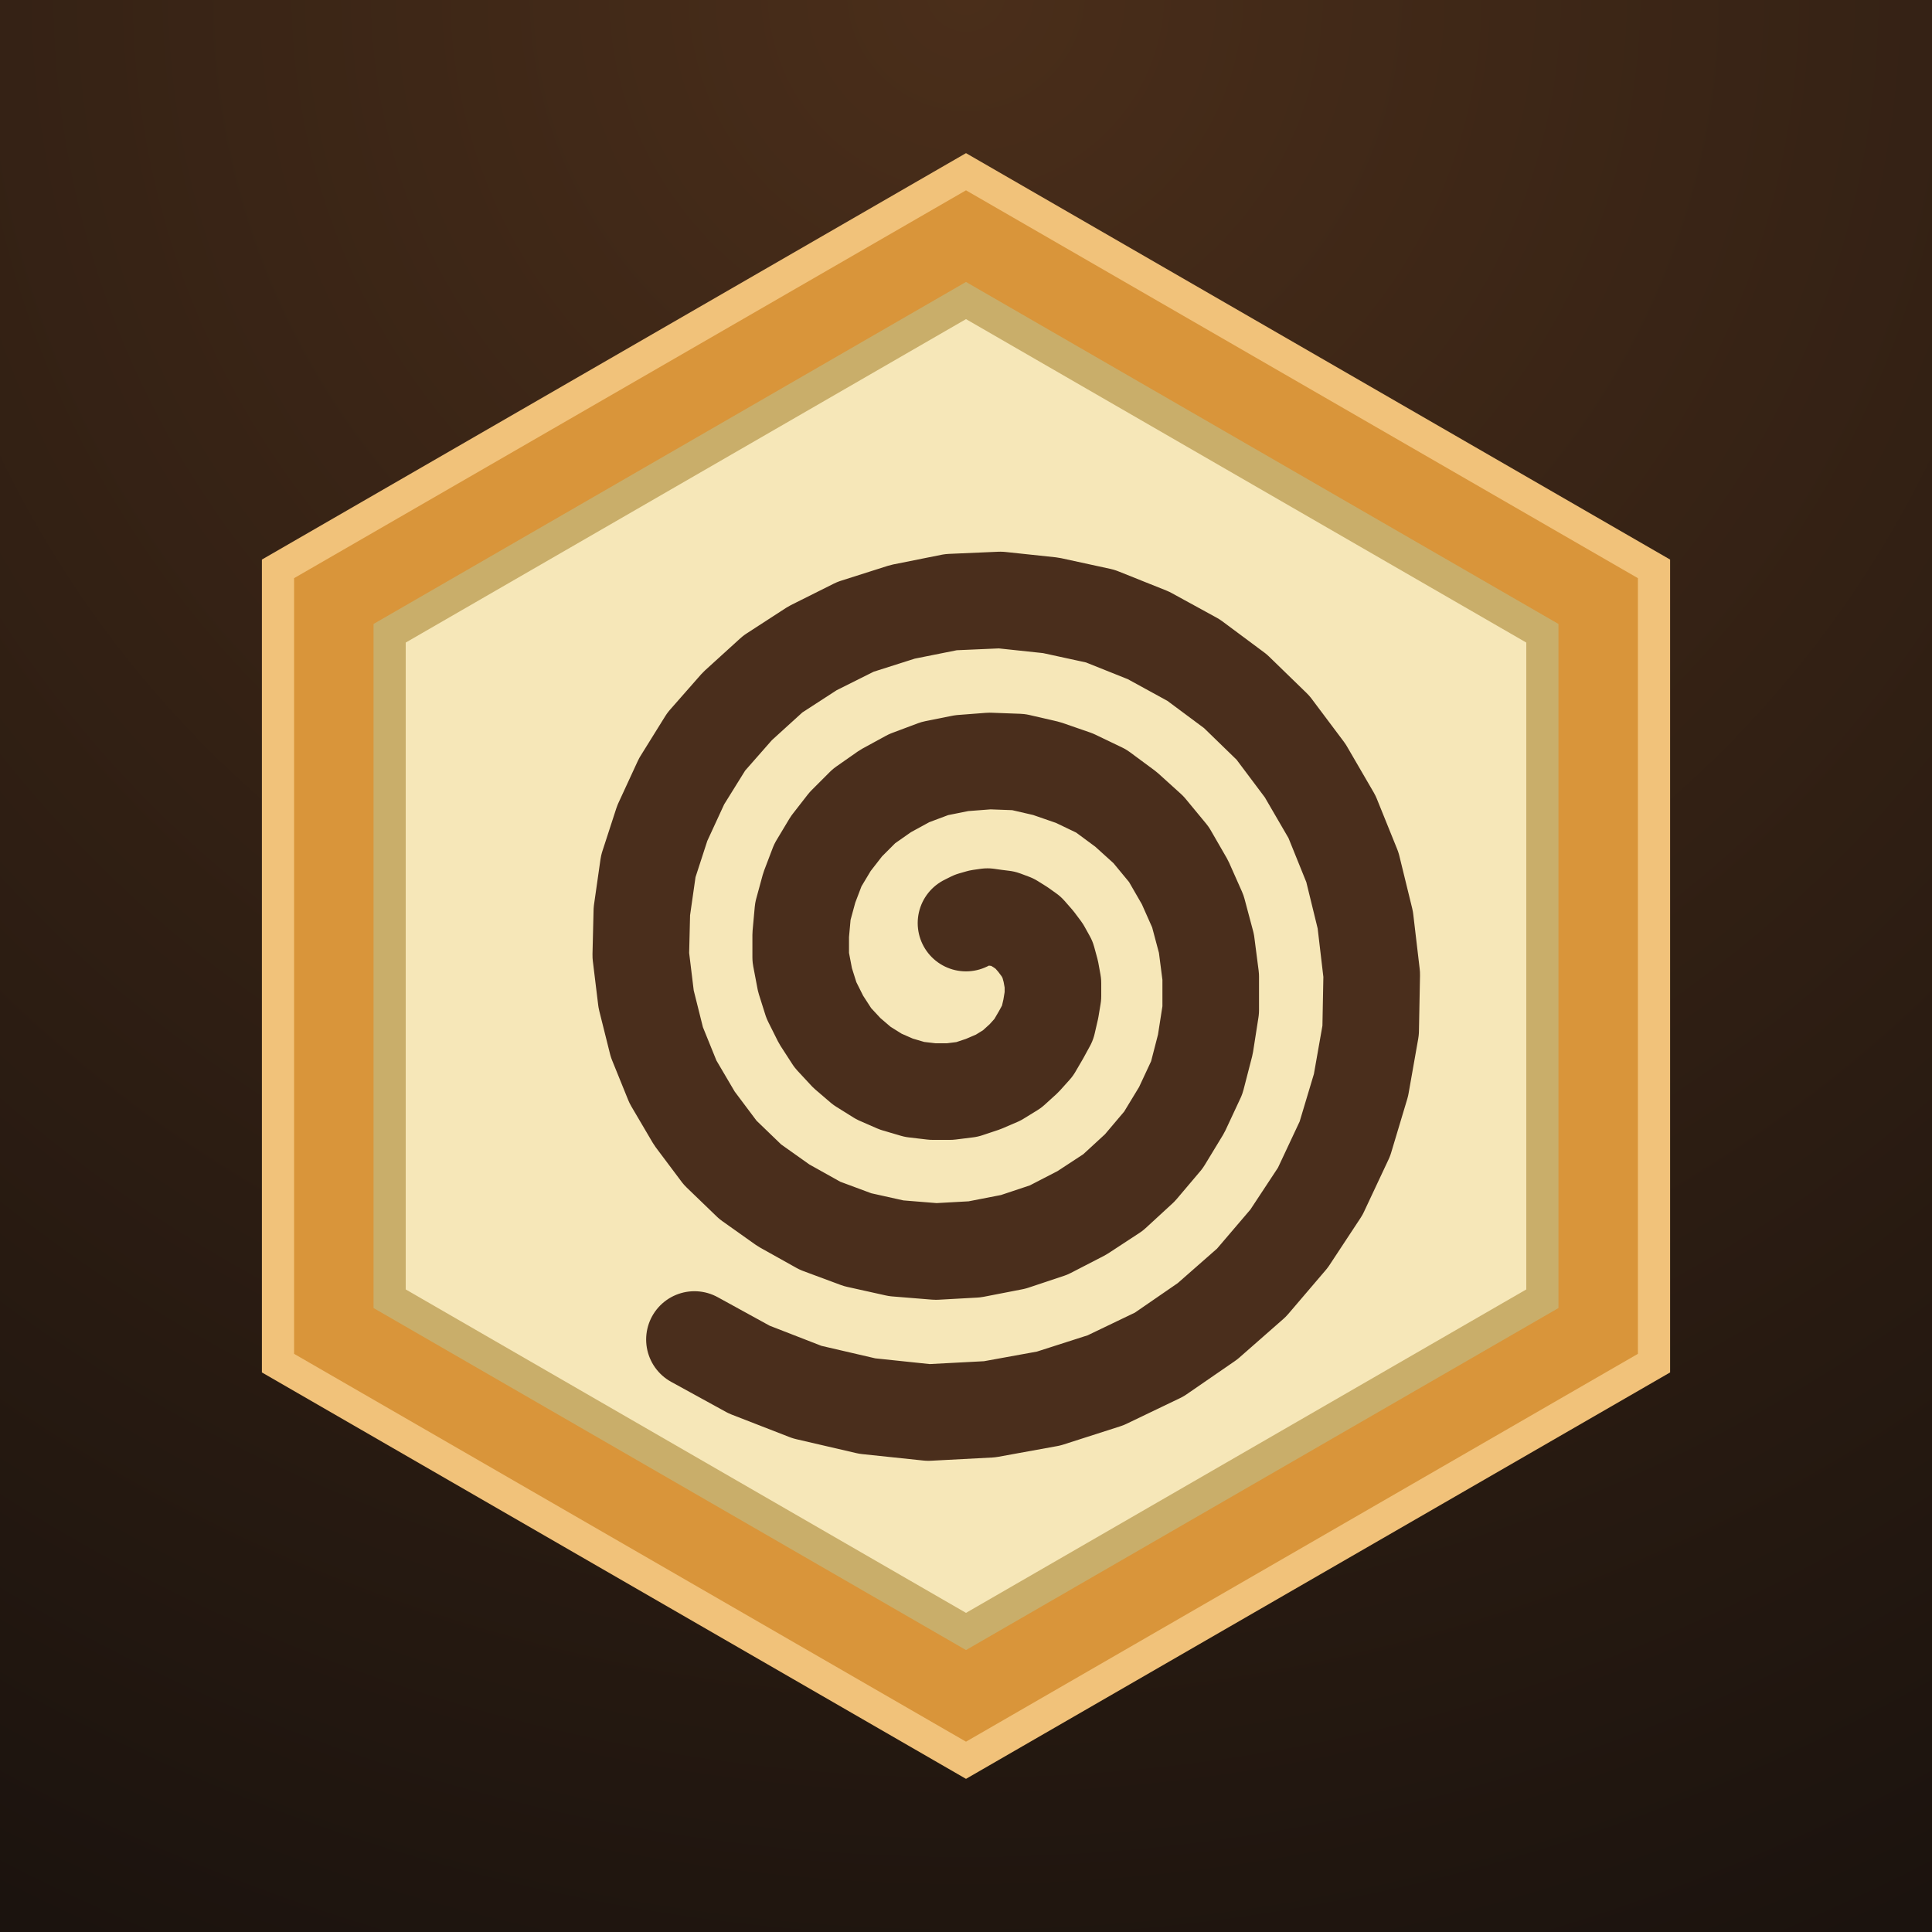
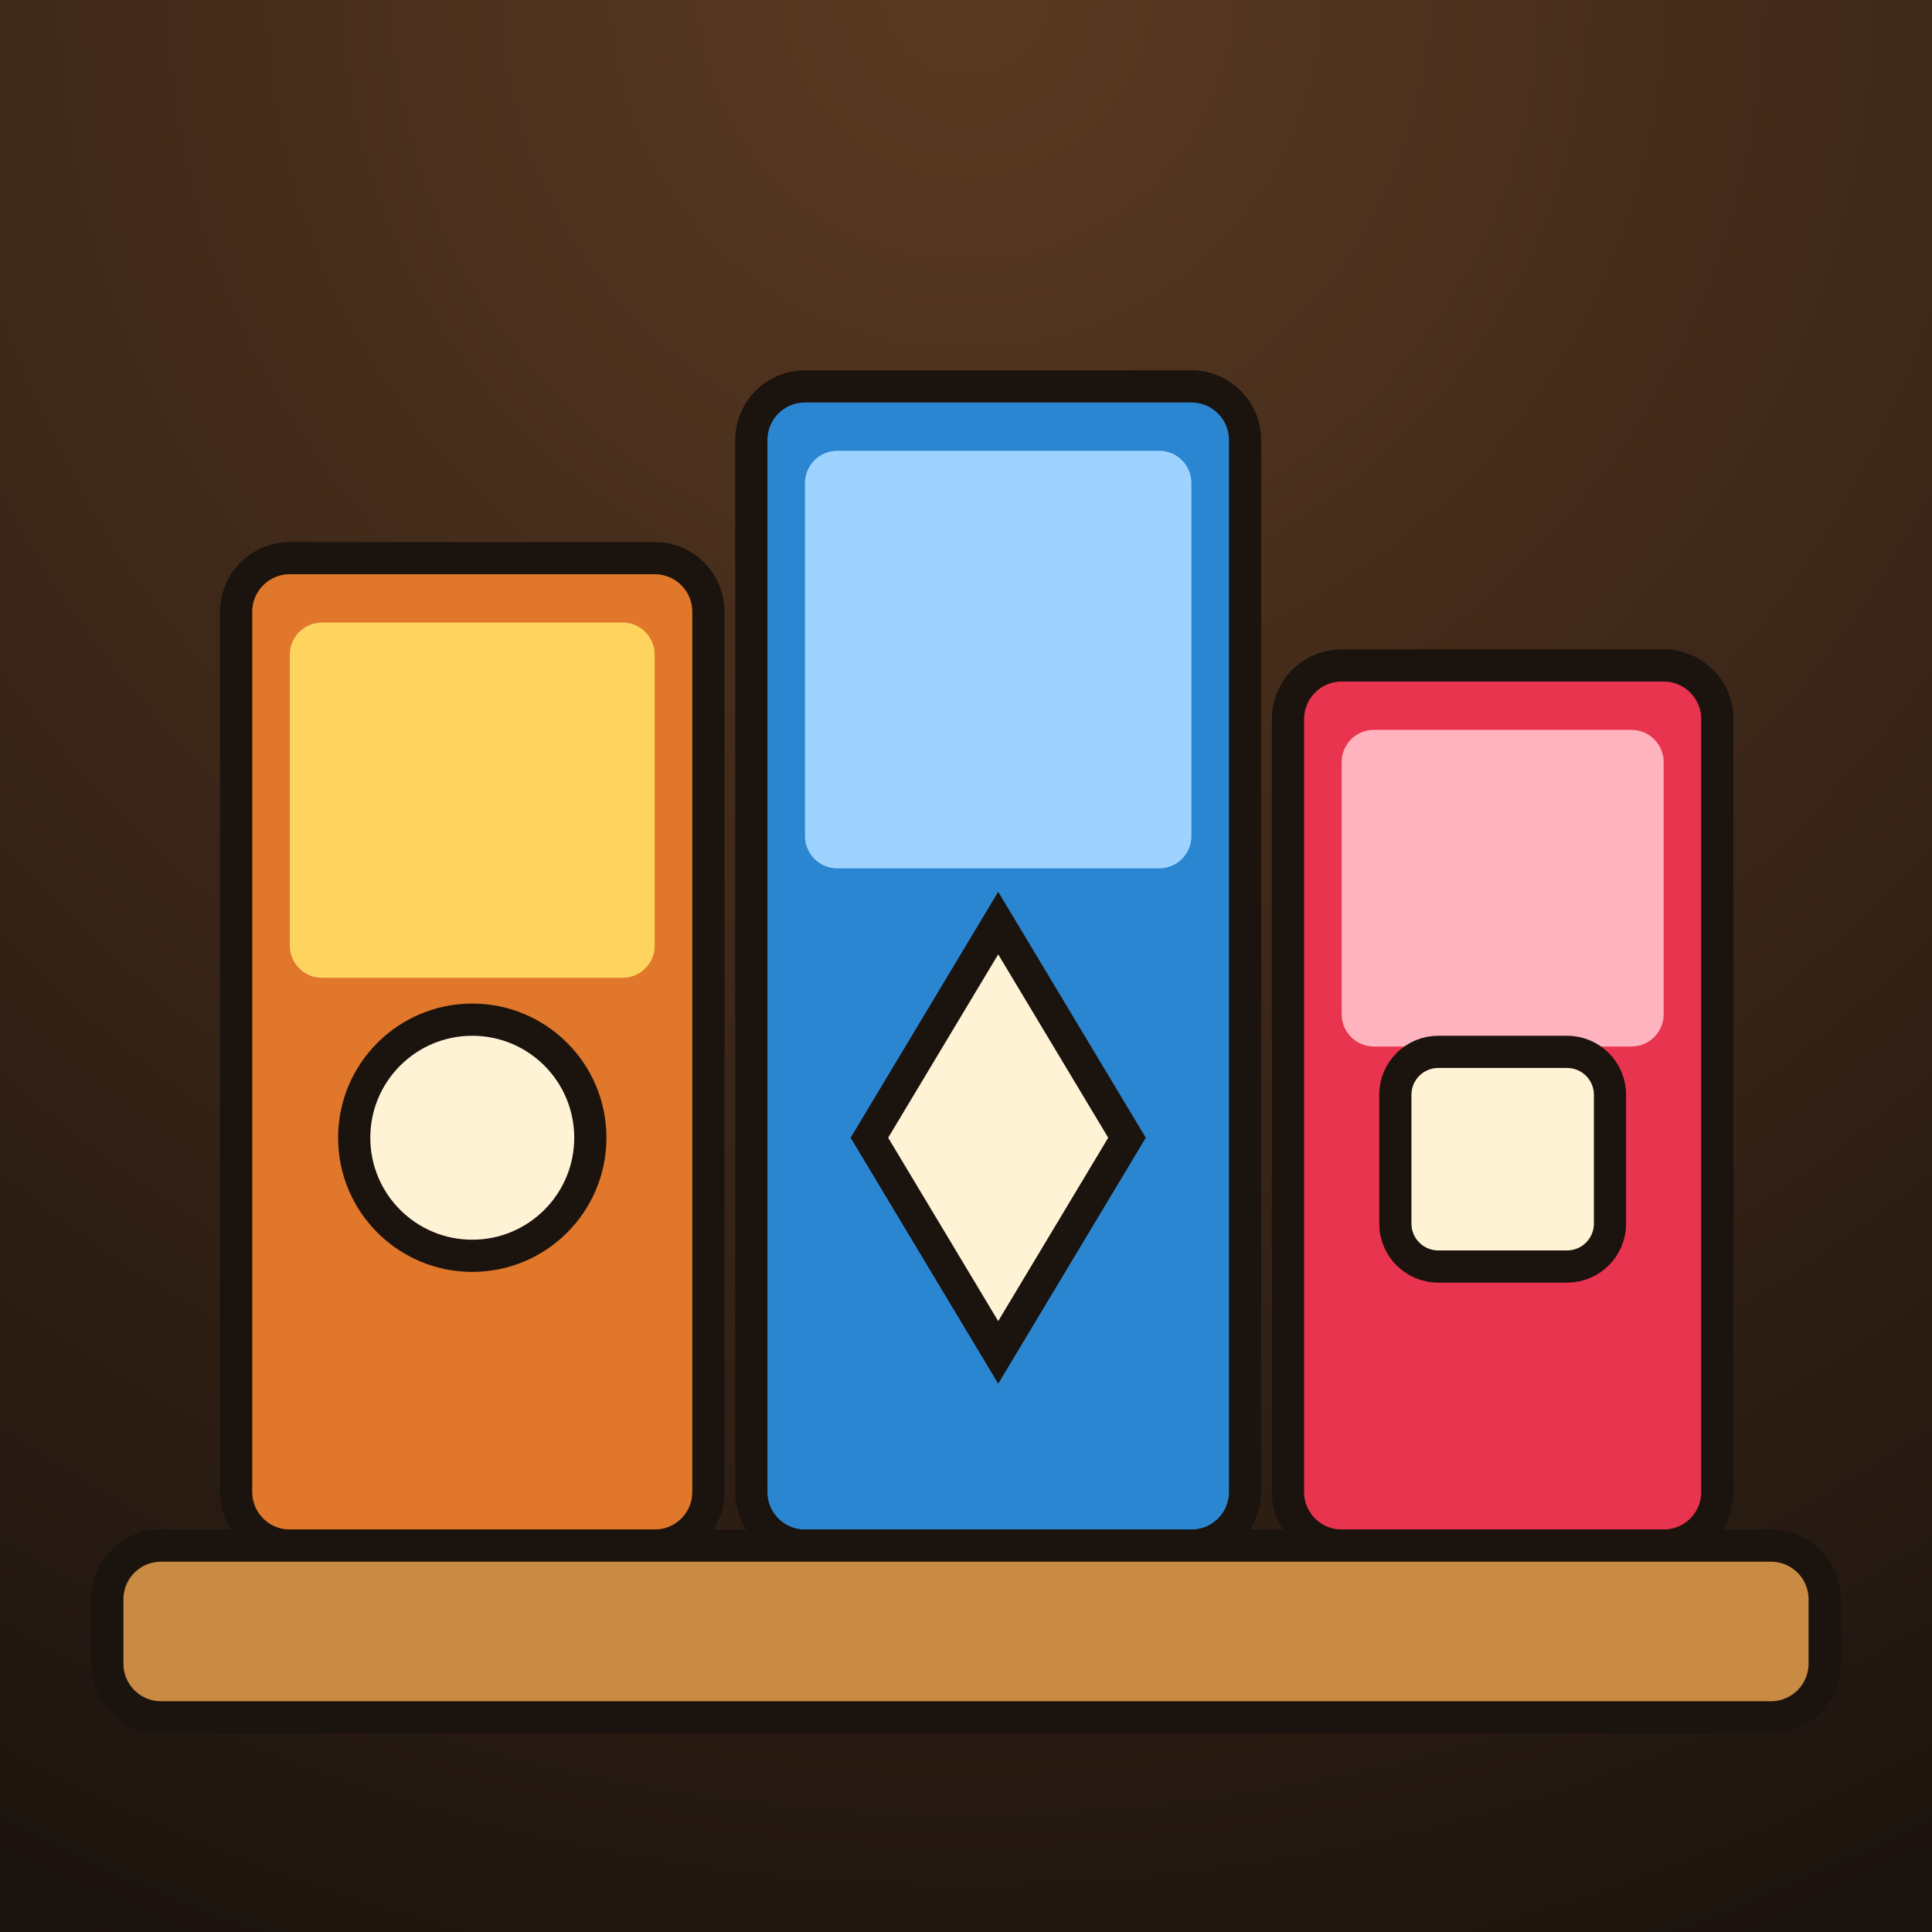
<svg xmlns="http://www.w3.org/2000/svg" viewBox="0 0 180 180">
  <defs>
    <radialGradient id="g" cx="50%" cy="0%" r="110%">
-       <stop offset="0" stop-color="#4a2e1a" />
+       <stop offset="0" stop-color="#5b3a22" />
      <stop offset="1" stop-color="#1b130e" />
    </radialGradient>
  </defs>
  <rect width="180" height="180" fill="url(#g)" />
-   <polygon points="154.1,53.0 154.1,127.0 90.0,164.0 25.9,127.0 25.9,53.0 90.0,16.0" fill="#d9953a" stroke="#f1c27a" stroke-width="3" />
-   <polygon points="143.7,59.0 143.7,121.0 90.0,152.0 36.3,121.0 36.3,59.0 90.0,28.0" fill="#f6e7b8" stroke="#c9ae6a" stroke-width="3" />
-   <path d="M90.0 86.0 L90.6 85.7 L91.3 85.5 L92.0 85.4 L92.7 85.5 L93.5 85.6 L94.3 85.9 L95.1 86.4 L95.8 86.9 L96.5 87.7 L97.1 88.5 L97.6 89.4 L97.9 90.5 L98.1 91.6 L98.1 92.8 L97.9 94.0 L97.6 95.3 L97.0 96.4 L96.3 97.6 L95.4 98.6 L94.3 99.6 L93.0 100.4 L91.6 101.0 L90.1 101.5 L88.5 101.7 L86.9 101.7 L85.2 101.5 L83.5 101.0 L81.9 100.3 L80.3 99.3 L78.9 98.1 L77.6 96.7 L76.5 95.0 L75.6 93.2 L75.0 91.3 L74.6 89.2 L74.6 87.1 L74.8 84.9 L75.4 82.7 L76.2 80.6 L77.4 78.6 L78.8 76.8 L80.5 75.1 L82.5 73.7 L84.7 72.5 L87.1 71.6 L89.6 71.1 L92.2 70.9 L94.9 71.0 L97.5 71.6 L100.1 72.5 L102.6 73.7 L104.9 75.4 L107.0 77.3 L108.9 79.6 L110.4 82.2 L111.6 84.9 L112.4 87.9 L112.8 91.0 L112.8 94.1 L112.3 97.3 L111.5 100.4 L110.1 103.4 L108.4 106.2 L106.2 108.8 L103.7 111.1 L100.8 113.0 L97.7 114.6 L94.4 115.7 L90.8 116.4 L87.2 116.6 L83.5 116.3 L79.9 115.5 L76.4 114.2 L73.0 112.3 L69.9 110.1 L67.1 107.4 L64.7 104.2 L62.7 100.8 L61.2 97.1 L60.2 93.1 L59.7 89.0 L59.8 84.9 L60.4 80.7 L61.7 76.7 L63.5 72.8 L65.8 69.1 L68.7 65.8 L72.0 62.8 L75.7 60.4 L79.7 58.4 L84.1 57.0 L88.6 56.1 L93.2 55.9 L97.9 56.4 L102.5 57.4 L107.0 59.2 L111.2 61.5 L115.1 64.4 L118.6 67.8 L121.6 71.8 L124.1 76.1 L126.0 80.8 L127.2 85.7 L127.8 90.8 L127.7 96.0 L126.8 101.1 L125.3 106.1 L123.0 111.0 L120.1 115.4 L116.6 119.5 L112.5 123.1 L108.0 126.2 L103.0 128.6 L97.7 130.3 L92.2 131.3 L86.5 131.6 L80.8 131.0 L75.2 129.7 L69.8 127.6 L64.7 124.8" fill="none" stroke="#4a2e1c" stroke-width="9" stroke-linecap="round" stroke-linejoin="round" />
+   <rect x="22" y="52" width="44" height="92" rx="5" fill="#e0772a" stroke="#1b130e" stroke-width="3" />
+   <rect x="27" y="58" width="34" height="33.1" rx="3" fill="#ffd45e" />
+   <circle cx="44" cy="106" r="11" fill="#fff3d6" stroke="#1b130e" stroke-width="3" />
+   <rect x="70" y="36" width="46" height="108" rx="5" fill="#2b86d1" stroke="#1b130e" stroke-width="3" />
+   <rect x="75" y="42" width="36" height="38.9" rx="3" fill="#9ed3ff" />
+   <polygon points="93,86 105,106 93,126 81,106" fill="#fff3d6" stroke="#1b130e" stroke-width="3" />
+   <rect x="120" y="62" width="40" height="82" rx="5" fill="#e8344e" stroke="#1b130e" stroke-width="3" />
+   <rect x="125" y="68" width="30" height="29.5" rx="3" fill="#ffb3be" />
+   <rect x="130" y="98" width="20" height="20" rx="4" fill="#fff3d6" stroke="#1b130e" stroke-width="3" />
+   <rect x="10" y="144" width="160" height="16" rx="5" fill="#c98a43" stroke="#1b130e" stroke-width="3" />
</svg>
